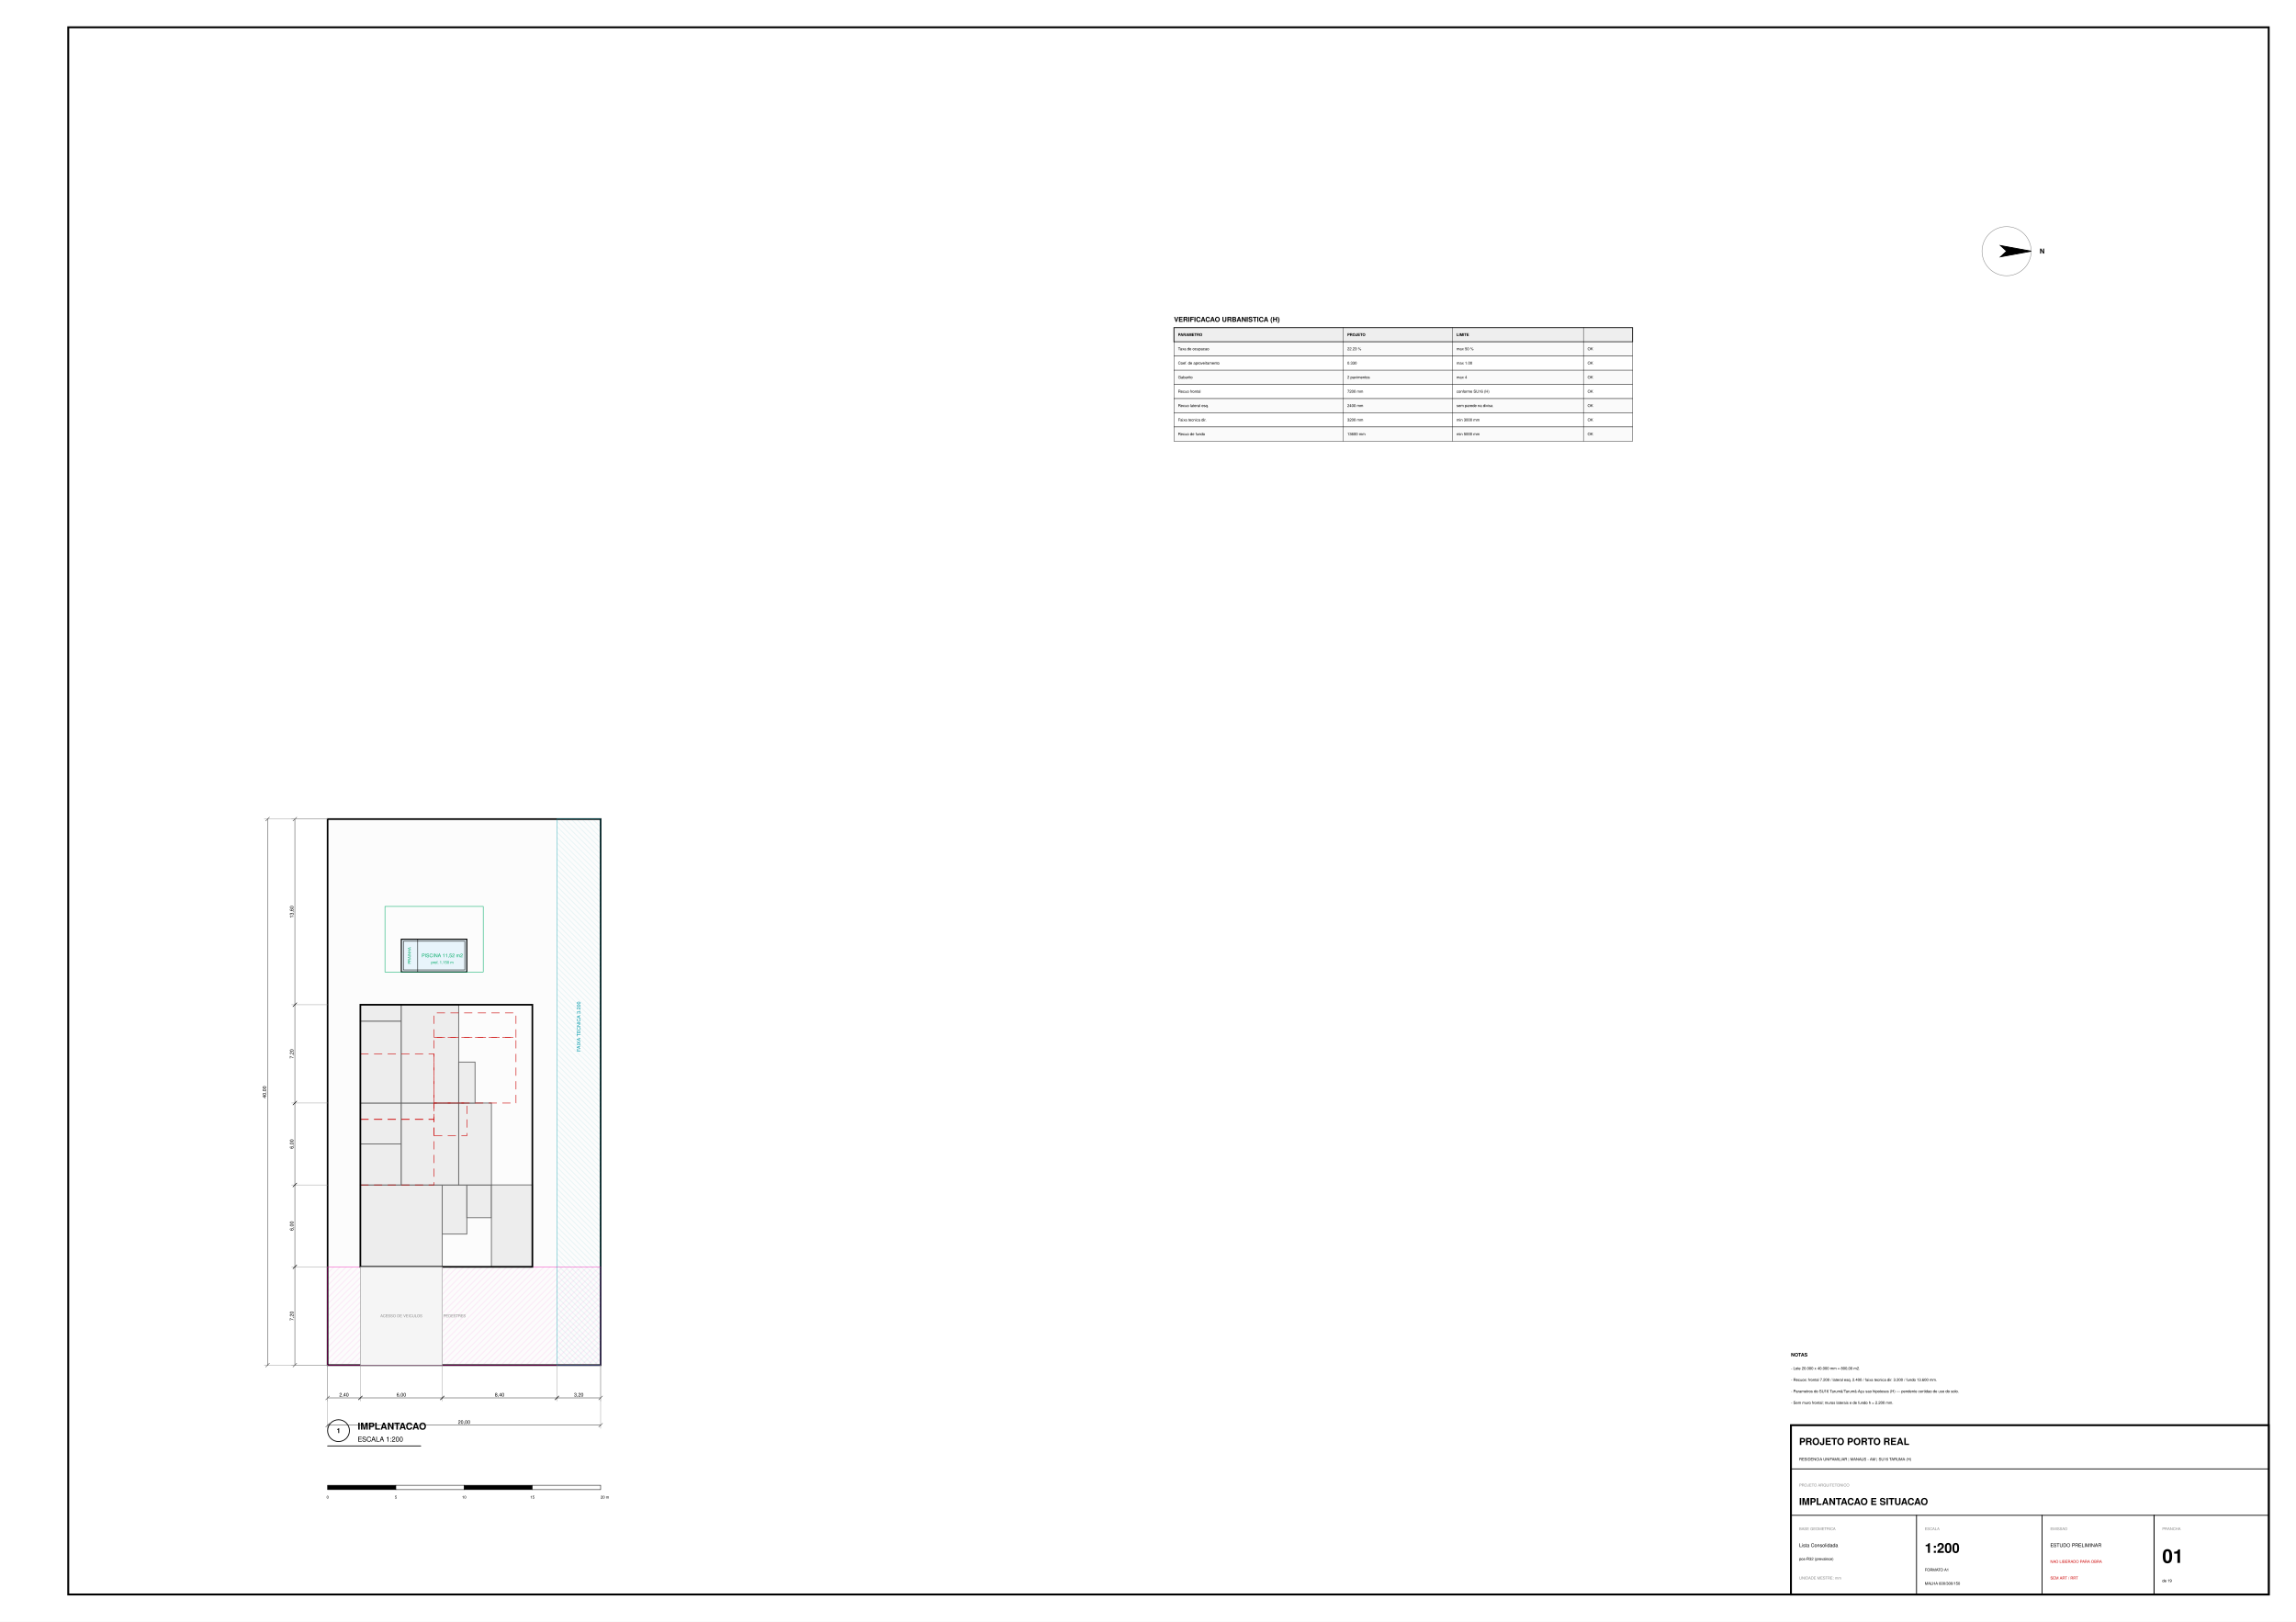
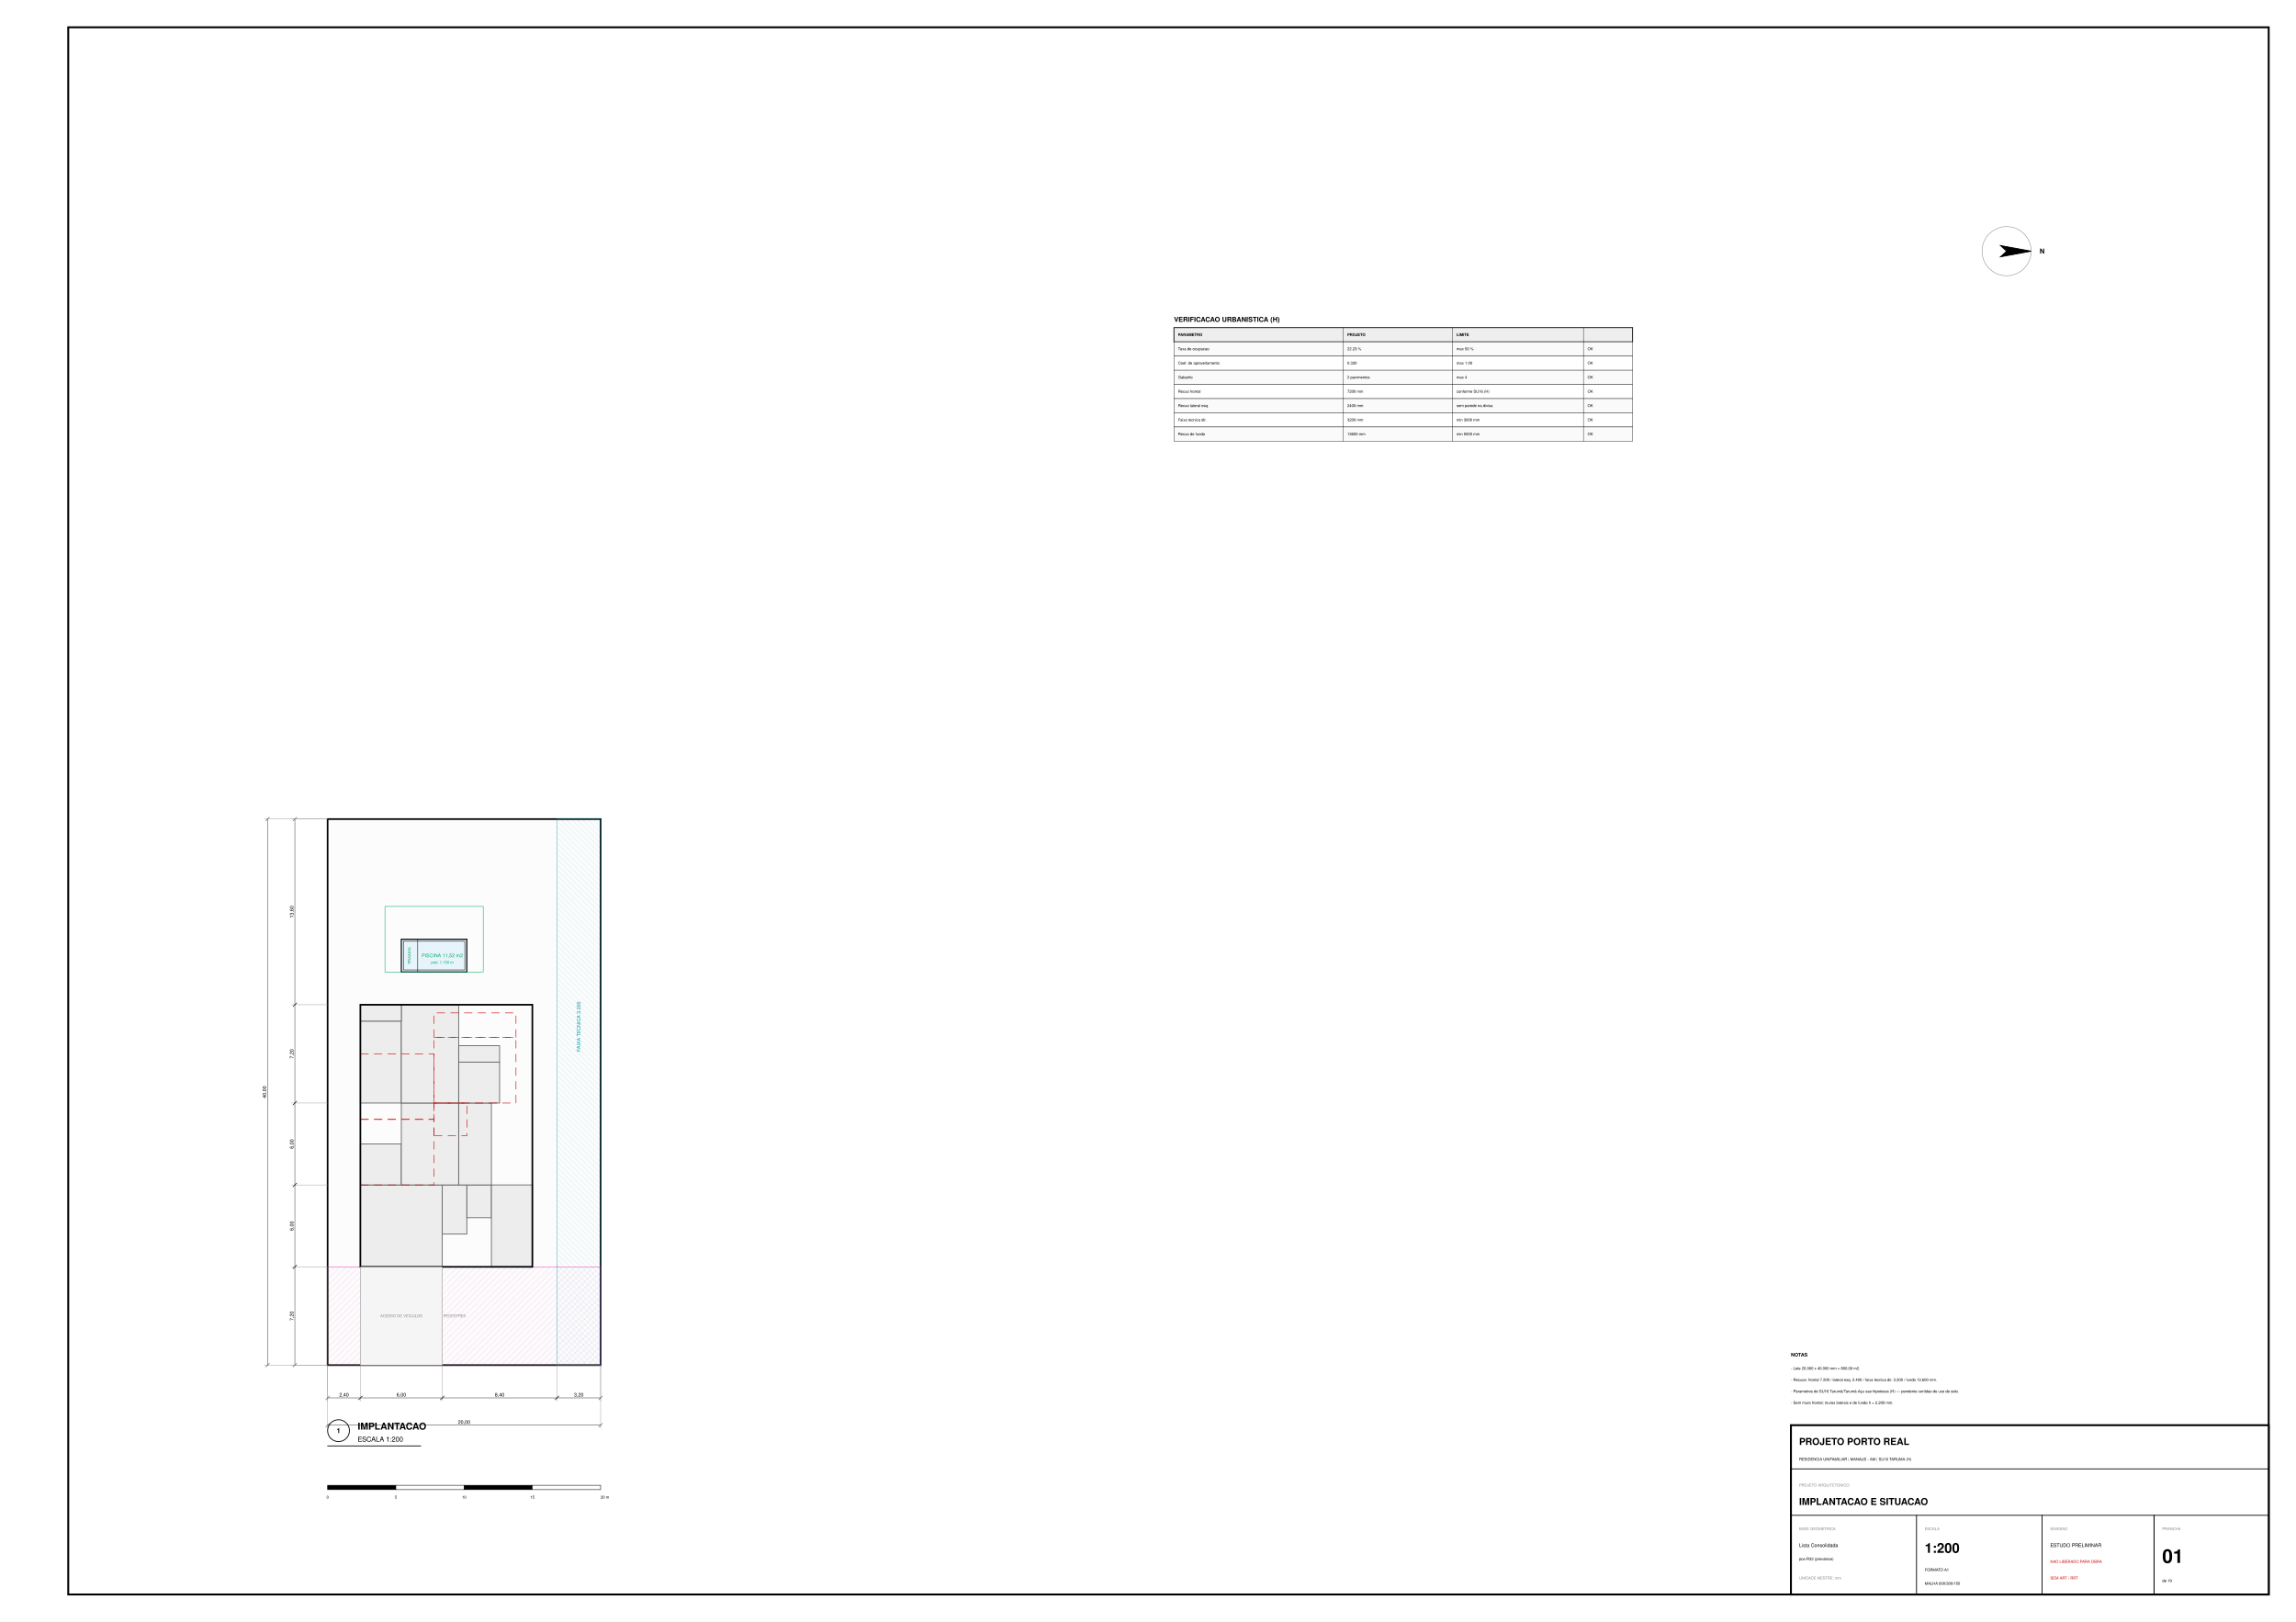
<svg xmlns="http://www.w3.org/2000/svg" version="1.1" width="841mm" height="594mm" viewBox="0 0 841 594">
  <rect width="841" height="594" fill="#ffffff" />
  <defs>
    <pattern id="recuo" patternUnits="userSpaceOnUse" width="1.6" height="1.6" patternTransform="rotate(45)">
      <line x1="0" y1="0" x2="0" y2="1.6" stroke="#e0a" stroke-width="0.05" />
    </pattern>
    <pattern id="ftec" patternUnits="userSpaceOnUse" width="1.4" height="1.4" patternTransform="rotate(-45)">
      <line x1="0" y1="0" x2="0" y2="1.4" stroke="#09a" stroke-width="0.05" />
    </pattern>
  </defs>
  <rect x="25.0" y="10" width="806.00" height="574.00" fill="none" stroke="#000" stroke-width="0.7" />
  <polygon points="656.000,522.000 831.000,522.000 831.000,584.000 656.000,584.000" stroke="#000000" stroke-width="0.7" fill="#fff" stroke-linejoin="miter" />
  <text x="659.000" y="528.000" font-family="Helvetica, Arial, sans-serif" font-size="3.50" font-weight="bold" fill="#000000" text-anchor="start" dominant-baseline="middle">PROJETO PORTO REAL</text>
  <text x="659.000" y="534.500" font-family="Helvetica, Arial, sans-serif" font-size="1.40" font-weight="normal" fill="#000000" text-anchor="start" dominant-baseline="middle">RESIDENCIA UNIFAMILIAR  |  MANAUS - AM  |  SU16 TARUMA (H)</text>
  <line x1="656.000" y1="538.000" x2="831.000" y2="538.000" stroke="#000000" stroke-width="0.3" fill="none" stroke-linecap="round" />
  <text x="659.000" y="544.000" font-family="Helvetica, Arial, sans-serif" font-size="1.40" font-weight="normal" fill="#8a8a8a" text-anchor="start" dominant-baseline="middle">PROJETO ARQUITETONICO</text>
  <text x="659.000" y="550.000" font-family="Helvetica, Arial, sans-serif" font-size="3.50" font-weight="bold" fill="#000000" text-anchor="start" dominant-baseline="middle">IMPLANTACAO E SITUACAO</text>
  <line x1="656.000" y1="555.000" x2="831.000" y2="555.000" stroke="#000000" stroke-width="0.3" fill="none" stroke-linecap="round" />
  <line x1="702.000" y1="555.000" x2="702.000" y2="584.000" stroke="#000000" stroke-width="0.3" fill="none" stroke-linecap="round" />
  <line x1="748.000" y1="555.000" x2="748.000" y2="584.000" stroke="#000000" stroke-width="0.3" fill="none" stroke-linecap="round" />
  <line x1="789.000" y1="555.000" x2="789.000" y2="584.000" stroke="#000000" stroke-width="0.3" fill="none" stroke-linecap="round" />
  <line x1="789.000" y1="555.000" x2="789.000" y2="584.000" stroke="#000000" stroke-width="0.3" fill="none" stroke-linecap="round" />
  <text x="659.000" y="560.000" font-family="Helvetica, Arial, sans-serif" font-size="1.40" font-weight="normal" fill="#8a8a8a" text-anchor="start" dominant-baseline="middle">BASE GEOMETRICA</text>
  <text x="659.000" y="566.000" font-family="Helvetica, Arial, sans-serif" font-size="1.80" font-weight="normal" fill="#000000" text-anchor="start" dominant-baseline="middle">Lista Consolidada</text>
  <text x="659.000" y="571.000" font-family="Helvetica, Arial, sans-serif" font-size="1.40" font-weight="normal" fill="#000000" text-anchor="start" dominant-baseline="middle">pos-R32 (prevalece)</text>
  <text x="659.000" y="578.000" font-family="Helvetica, Arial, sans-serif" font-size="1.40" font-weight="normal" fill="#8a8a8a" text-anchor="start" dominant-baseline="middle">UNIDADE MESTRE: mm</text>
  <text x="705.000" y="560.000" font-family="Helvetica, Arial, sans-serif" font-size="1.40" font-weight="normal" fill="#8a8a8a" text-anchor="start" dominant-baseline="middle">ESCALA</text>
  <text x="705.000" y="567.000" font-family="Helvetica, Arial, sans-serif" font-size="5.00" font-weight="bold" fill="#000000" text-anchor="start" dominant-baseline="middle">1:200</text>
  <text x="705.000" y="575.000" font-family="Helvetica, Arial, sans-serif" font-size="1.40" font-weight="normal" fill="#000000" text-anchor="start" dominant-baseline="middle">FORMATO A1</text>
  <text x="705.000" y="580.000" font-family="Helvetica, Arial, sans-serif" font-size="1.40" font-weight="normal" fill="#000000" text-anchor="start" dominant-baseline="middle">MALHA 600/300/150</text>
  <text x="751.000" y="560.000" font-family="Helvetica, Arial, sans-serif" font-size="1.40" font-weight="normal" fill="#8a8a8a" text-anchor="start" dominant-baseline="middle">EMISSAO</text>
  <text x="751.000" y="566.000" font-family="Helvetica, Arial, sans-serif" font-size="1.80" font-weight="normal" fill="#000000" text-anchor="start" dominant-baseline="middle">ESTUDO PRELIMINAR</text>
  <text x="751.000" y="572.000" font-family="Helvetica, Arial, sans-serif" font-size="1.40" font-weight="normal" fill="#c00" text-anchor="start" dominant-baseline="middle">NAO LIBERADO PARA OBRA</text>
  <text x="751.000" y="578.000" font-family="Helvetica, Arial, sans-serif" font-size="1.40" font-weight="normal" fill="#c00" text-anchor="start" dominant-baseline="middle">SEM ART / RRT</text>
  <text x="792.000" y="560.000" font-family="Helvetica, Arial, sans-serif" font-size="1.40" font-weight="normal" fill="#8a8a8a" text-anchor="start" dominant-baseline="middle">PRANCHA</text>
  <text x="792.000" y="570.000" font-family="Helvetica, Arial, sans-serif" font-size="7.00" font-weight="bold" fill="#000000" text-anchor="start" dominant-baseline="middle">01</text>
  <text x="792.000" y="579.000" font-family="Helvetica, Arial, sans-serif" font-size="1.40" font-weight="normal" fill="#000000" text-anchor="start" dominant-baseline="middle">de 19</text>
  <text x="656.000" y="496.200" font-family="Helvetica, Arial, sans-serif" font-size="1.80" font-weight="bold" fill="#000000" text-anchor="start" dominant-baseline="middle">NOTAS</text>
  <text x="656.000" y="501.200" font-family="Helvetica, Arial, sans-serif" font-size="1.40" font-weight="normal" fill="#000000" text-anchor="start" dominant-baseline="middle">- Lote 20.000 x 40.000 mm = 800,00 m2.</text>
  <text x="656.000" y="505.400" font-family="Helvetica, Arial, sans-serif" font-size="1.40" font-weight="normal" fill="#000000" text-anchor="start" dominant-baseline="middle">- Recuos: frontal 7.200 / lateral esq. 2.400 / faixa tecnica dir. 3.200 / fundo 13.600 mm.</text>
  <text x="656.000" y="509.600" font-family="Helvetica, Arial, sans-serif" font-size="1.40" font-weight="normal" fill="#000000" text-anchor="start" dominant-baseline="middle">- Parametros do SU16 Tarumã/Tarumã-Açu sao hipoteses (H) — pendente certidao de uso do solo.</text>
  <text x="656.000" y="513.800" font-family="Helvetica, Arial, sans-serif" font-size="1.40" font-weight="normal" fill="#000000" text-anchor="start" dominant-baseline="middle">- Sem muro frontal; muros laterais e de fundo h = 2.200 mm.</text>
  <polygon points="120.000,500.000 220.000,500.000 220.000,300.000 120.000,300.000" stroke="#000000" stroke-width="0.6" fill="#fcfcfc" stroke-linejoin="miter" />
  <polygon points="120.000,500.000 220.000,500.000 220.000,464.000 120.000,464.000" stroke="#e0a" stroke-width="0.13" fill="url(#recuo)" stroke-linejoin="miter" />
  <polygon points="204.000,500.000 220.000,500.000 220.000,300.000 204.000,300.000" stroke="#09a" stroke-width="0.13" fill="url(#ftec)" stroke-linejoin="miter" />
  <text x="212.000" y="376.000" font-family="Helvetica, Arial, sans-serif" font-size="1.80" font-weight="normal" fill="#09a" text-anchor="middle" dominant-baseline="middle" transform="rotate(-90.00 212.000 376.000)">FAIXA TECNICA 3.200</text>
  <polygon points="132.000,464.000 162.000,464.000 162.000,434.000 132.000,434.000" stroke="#666" stroke-width="0.3" fill="#ededed" stroke-linejoin="miter" />
  <polygon points="162.000,452.000 171.000,452.000 171.000,434.000 162.000,434.000" stroke="#666" stroke-width="0.3" fill="#ededed" stroke-linejoin="miter" />
  <polygon points="171.000,446.000 180.000,446.000 180.000,434.000 171.000,434.000" stroke="#666" stroke-width="0.3" fill="#ededed" stroke-linejoin="miter" />
  <polygon points="180.000,464.000 195.000,464.000 195.000,434.000 180.000,434.000" stroke="#666" stroke-width="0.3" fill="#ededed" stroke-linejoin="miter" />
  <polygon points="132.000,434.000 147.000,434.000 147.000,419.000 132.000,419.000" stroke="#666" stroke-width="0.3" fill="#ededed" stroke-linejoin="miter" />
-   <polygon points="132.000,419.000 147.000,419.000 147.000,404.000 132.000,404.000" stroke="#666" stroke-width="0.3" fill="#ededed" stroke-linejoin="miter" />
-   <polygon points="132.000,404.000 147.000,404.000 147.000,374.000 132.000,374.000" stroke="#666" stroke-width="0.3" fill="#ededed" stroke-linejoin="miter" />
-   <polygon points="132.000,374.000 147.000,374.000 147.000,368.000 132.000,368.000" stroke="#666" stroke-width="0.3" fill="#ededed" stroke-linejoin="miter" />
  <polygon points="147.000,434.000 168.000,434.000 168.000,404.000 147.000,404.000" stroke="#666" stroke-width="0.3" fill="#ededed" stroke-linejoin="miter" />
  <polygon points="168.000,434.000 180.000,434.000 180.000,404.000 168.000,404.000" stroke="#666" stroke-width="0.3" fill="#ededed" stroke-linejoin="miter" />
+   <polygon points="132.000,404.000 147.000,404.000 147.000,374.000 132.000,374.000" stroke="#666" stroke-width="0.3" fill="#ededed" stroke-linejoin="miter" />
  <polygon points="147.000,404.000 168.000,404.000 168.000,368.000 147.000,368.000" stroke="#666" stroke-width="0.3" fill="#ededed" stroke-linejoin="miter" />
-   <polygon points="168.000,404.000 174.000,404.000 174.000,389.000 168.000,389.000" stroke="#666" stroke-width="0.3" fill="#ededed" stroke-linejoin="miter" />
+   <polygon points="132.000,374.000 147.000,374.000 147.000,368.000 132.000,368.000" stroke="#666" stroke-width="0.3" fill="#ededed" stroke-linejoin="miter" />
+   <polygon points="168.000,404.000 183.000,404.000 183.000,389.000 168.000,389.000" stroke="#666" stroke-width="0.3" fill="#ededed" stroke-linejoin="miter" />
+   <polygon points="168.000,389.000 183.000,389.000 183.000,383.000 168.000,383.000" stroke="#666" stroke-width="0.3" fill="#ededed" stroke-linejoin="miter" />
  <polygon points="132.000,434.000 159.000,434.000 159.000,410.000 132.000,410.000" stroke="#c00" stroke-width="0.2" fill="none" stroke-dasharray="3,2" stroke-linejoin="miter" />
  <polygon points="132.000,410.000 159.000,410.000 159.000,386.000 132.000,386.000" stroke="#c00" stroke-width="0.2" fill="none" stroke-dasharray="3,2" stroke-linejoin="miter" />
  <polygon points="159.000,416.000 171.000,416.000 171.000,404.000 159.000,404.000" stroke="#c00" stroke-width="0.2" fill="none" stroke-dasharray="3,2" stroke-linejoin="miter" />
  <polygon points="159.000,404.000 189.000,404.000 189.000,380.000 159.000,380.000" stroke="#c00" stroke-width="0.2" fill="none" stroke-dasharray="3,2" stroke-linejoin="miter" />
  <polygon points="159.000,380.000 189.000,380.000 189.000,371.000 159.000,371.000" stroke="#c00" stroke-width="0.2" fill="none" stroke-dasharray="3,2" stroke-linejoin="miter" />
  <polygon points="132.000,464.000 195.000,464.000 195.000,368.000 132.000,368.000" stroke="#000000" stroke-width="0.6" fill="none" stroke-linejoin="miter" />
  <polygon points="147.000,356.000 171.000,356.000 171.000,344.000 147.000,344.000" stroke="#000000" stroke-width="0.4" fill="#e8f4fb" stroke-linejoin="miter" />
  <polygon points="147.750,355.250 170.250,355.250 170.250,344.750 147.750,344.750" stroke="#000000" stroke-width="0.18" fill="none" stroke-linejoin="miter" />
  <line x1="153.000" y1="356.000" x2="153.000" y2="344.000" stroke="#000000" stroke-width="0.18" fill="none" stroke-linecap="round" />
  <text x="150.000" y="350.000" font-family="Helvetica, Arial, sans-serif" font-size="1.40" font-weight="normal" fill="#0a6" text-anchor="middle" dominant-baseline="middle" transform="rotate(-90.00 150.000 350.000)">PRAINHA</text>
  <text x="162.000" y="350.000" font-family="Helvetica, Arial, sans-serif" font-size="1.80" font-weight="normal" fill="#0a6" text-anchor="middle" dominant-baseline="middle">PISCINA  11,52 m2</text>
  <text x="162.000" y="352.500" font-family="Helvetica, Arial, sans-serif" font-size="1.40" font-weight="normal" fill="#0a6" text-anchor="middle" dominant-baseline="middle">prof, 1,150 m</text>
  <polygon points="141.000,356.000 177.000,356.000 177.000,332.000 141.000,332.000" stroke="#0a6" stroke-width="0.18" fill="none" stroke-linejoin="miter" />
  <polygon points="132.000,500.000 162.000,500.000 162.000,464.000 132.000,464.000" stroke="#8a8a8a" stroke-width="0.18" fill="#f5f5f5" stroke-linejoin="miter" />
  <text x="147.000" y="482.000" font-family="Helvetica, Arial, sans-serif" font-size="1.40" font-weight="normal" fill="#8a8a8a" text-anchor="middle" dominant-baseline="middle">ACESSO DE VEICULOS</text>
  <text x="166.500" y="482.000" font-family="Helvetica, Arial, sans-serif" font-size="1.40" font-weight="normal" fill="#8a8a8a" text-anchor="middle" dominant-baseline="middle">PEDESTRES</text>
  <line x1="120.000" y1="500.000" x2="120.000" y2="513.200" stroke="#8a8a8a" stroke-width="0.13" fill="none" stroke-linecap="round" />
  <line x1="132.000" y1="500.000" x2="132.000" y2="513.200" stroke="#8a8a8a" stroke-width="0.13" fill="none" stroke-linecap="round" />
  <line x1="162.000" y1="500.000" x2="162.000" y2="513.200" stroke="#8a8a8a" stroke-width="0.13" fill="none" stroke-linecap="round" />
  <line x1="204.000" y1="500.000" x2="204.000" y2="513.200" stroke="#8a8a8a" stroke-width="0.13" fill="none" stroke-linecap="round" />
  <line x1="220.000" y1="500.000" x2="220.000" y2="513.200" stroke="#8a8a8a" stroke-width="0.13" fill="none" stroke-linecap="round" />
  <line x1="120.000" y1="512.000" x2="220.000" y2="512.000" stroke="#000000" stroke-width="0.13" fill="none" stroke-linecap="round" />
  <line x1="119.300" y1="512.700" x2="120.700" y2="511.300" stroke="#000000" stroke-width="0.13" fill="none" stroke-linecap="round" />
  <line x1="131.300" y1="512.700" x2="132.700" y2="511.300" stroke="#000000" stroke-width="0.13" fill="none" stroke-linecap="round" />
  <text x="126.000" y="510.884" font-family="Helvetica, Arial, sans-serif" font-size="1.80" font-weight="normal" fill="#000000" text-anchor="middle" dominant-baseline="middle">2,40</text>
  <line x1="131.300" y1="512.700" x2="132.700" y2="511.300" stroke="#000000" stroke-width="0.13" fill="none" stroke-linecap="round" />
  <line x1="161.300" y1="512.700" x2="162.700" y2="511.300" stroke="#000000" stroke-width="0.13" fill="none" stroke-linecap="round" />
  <text x="147.000" y="510.884" font-family="Helvetica, Arial, sans-serif" font-size="1.80" font-weight="normal" fill="#000000" text-anchor="middle" dominant-baseline="middle">6,00</text>
  <line x1="161.300" y1="512.700" x2="162.700" y2="511.300" stroke="#000000" stroke-width="0.13" fill="none" stroke-linecap="round" />
  <line x1="203.300" y1="512.700" x2="204.700" y2="511.300" stroke="#000000" stroke-width="0.13" fill="none" stroke-linecap="round" />
  <text x="183.000" y="510.884" font-family="Helvetica, Arial, sans-serif" font-size="1.80" font-weight="normal" fill="#000000" text-anchor="middle" dominant-baseline="middle">8,40</text>
  <line x1="203.300" y1="512.700" x2="204.700" y2="511.300" stroke="#000000" stroke-width="0.13" fill="none" stroke-linecap="round" />
  <line x1="219.300" y1="512.700" x2="220.700" y2="511.300" stroke="#000000" stroke-width="0.13" fill="none" stroke-linecap="round" />
  <text x="212.000" y="510.884" font-family="Helvetica, Arial, sans-serif" font-size="1.80" font-weight="normal" fill="#000000" text-anchor="middle" dominant-baseline="middle">3,20</text>
  <line x1="120.000" y1="500.000" x2="120.000" y2="523.200" stroke="#8a8a8a" stroke-width="0.13" fill="none" stroke-linecap="round" />
  <line x1="220.000" y1="500.000" x2="220.000" y2="523.200" stroke="#8a8a8a" stroke-width="0.13" fill="none" stroke-linecap="round" />
  <line x1="120.000" y1="522.000" x2="220.000" y2="522.000" stroke="#000000" stroke-width="0.13" fill="none" stroke-linecap="round" />
  <line x1="119.300" y1="522.700" x2="120.700" y2="521.300" stroke="#000000" stroke-width="0.13" fill="none" stroke-linecap="round" />
  <line x1="219.300" y1="522.700" x2="220.700" y2="521.300" stroke="#000000" stroke-width="0.13" fill="none" stroke-linecap="round" />
  <text x="170.000" y="520.884" font-family="Helvetica, Arial, sans-serif" font-size="1.80" font-weight="normal" fill="#000000" text-anchor="middle" dominant-baseline="middle">20,00</text>
  <line x1="120.000" y1="500.000" x2="106.800" y2="500.000" stroke="#8a8a8a" stroke-width="0.13" fill="none" stroke-linecap="round" />
  <line x1="120.000" y1="464.000" x2="106.800" y2="464.000" stroke="#8a8a8a" stroke-width="0.13" fill="none" stroke-linecap="round" />
  <line x1="120.000" y1="434.000" x2="106.800" y2="434.000" stroke="#8a8a8a" stroke-width="0.13" fill="none" stroke-linecap="round" />
  <line x1="120.000" y1="404.000" x2="106.800" y2="404.000" stroke="#8a8a8a" stroke-width="0.13" fill="none" stroke-linecap="round" />
  <line x1="120.000" y1="368.000" x2="106.800" y2="368.000" stroke="#8a8a8a" stroke-width="0.13" fill="none" stroke-linecap="round" />
  <line x1="120.000" y1="300.000" x2="106.800" y2="300.000" stroke="#8a8a8a" stroke-width="0.13" fill="none" stroke-linecap="round" />
  <line x1="108.000" y1="500.000" x2="108.000" y2="300.000" stroke="#000000" stroke-width="0.13" fill="none" stroke-linecap="round" />
  <line x1="107.300" y1="500.700" x2="108.700" y2="499.300" stroke="#000000" stroke-width="0.13" fill="none" stroke-linecap="round" />
  <line x1="107.300" y1="464.700" x2="108.700" y2="463.300" stroke="#000000" stroke-width="0.13" fill="none" stroke-linecap="round" />
  <text x="106.884" y="482.000" font-family="Helvetica, Arial, sans-serif" font-size="1.80" font-weight="normal" fill="#000000" text-anchor="middle" dominant-baseline="middle" transform="rotate(-90.00 106.884 482.000)">7,20</text>
  <line x1="107.300" y1="464.700" x2="108.700" y2="463.300" stroke="#000000" stroke-width="0.13" fill="none" stroke-linecap="round" />
  <line x1="107.300" y1="434.700" x2="108.700" y2="433.300" stroke="#000000" stroke-width="0.13" fill="none" stroke-linecap="round" />
  <text x="106.884" y="449.000" font-family="Helvetica, Arial, sans-serif" font-size="1.80" font-weight="normal" fill="#000000" text-anchor="middle" dominant-baseline="middle" transform="rotate(-90.00 106.884 449.000)">6,00</text>
  <line x1="107.300" y1="434.700" x2="108.700" y2="433.300" stroke="#000000" stroke-width="0.13" fill="none" stroke-linecap="round" />
  <line x1="107.300" y1="404.700" x2="108.700" y2="403.300" stroke="#000000" stroke-width="0.13" fill="none" stroke-linecap="round" />
  <text x="106.884" y="419.000" font-family="Helvetica, Arial, sans-serif" font-size="1.80" font-weight="normal" fill="#000000" text-anchor="middle" dominant-baseline="middle" transform="rotate(-90.00 106.884 419.000)">6,00</text>
  <line x1="107.300" y1="404.700" x2="108.700" y2="403.300" stroke="#000000" stroke-width="0.13" fill="none" stroke-linecap="round" />
  <line x1="107.300" y1="368.700" x2="108.700" y2="367.300" stroke="#000000" stroke-width="0.13" fill="none" stroke-linecap="round" />
  <text x="106.884" y="386.000" font-family="Helvetica, Arial, sans-serif" font-size="1.80" font-weight="normal" fill="#000000" text-anchor="middle" dominant-baseline="middle" transform="rotate(-90.00 106.884 386.000)">7,20</text>
  <line x1="107.300" y1="368.700" x2="108.700" y2="367.300" stroke="#000000" stroke-width="0.13" fill="none" stroke-linecap="round" />
  <line x1="107.300" y1="300.700" x2="108.700" y2="299.300" stroke="#000000" stroke-width="0.13" fill="none" stroke-linecap="round" />
  <text x="106.884" y="334.000" font-family="Helvetica, Arial, sans-serif" font-size="1.80" font-weight="normal" fill="#000000" text-anchor="middle" dominant-baseline="middle" transform="rotate(-90.00 106.884 334.000)">13,60</text>
  <line x1="120.000" y1="500.000" x2="96.800" y2="500.000" stroke="#8a8a8a" stroke-width="0.13" fill="none" stroke-linecap="round" />
  <line x1="120.000" y1="300.000" x2="96.800" y2="300.000" stroke="#8a8a8a" stroke-width="0.13" fill="none" stroke-linecap="round" />
  <line x1="98.000" y1="500.000" x2="98.000" y2="300.000" stroke="#000000" stroke-width="0.13" fill="none" stroke-linecap="round" />
  <line x1="97.300" y1="500.700" x2="98.700" y2="499.300" stroke="#000000" stroke-width="0.13" fill="none" stroke-linecap="round" />
  <line x1="97.300" y1="300.700" x2="98.700" y2="299.300" stroke="#000000" stroke-width="0.13" fill="none" stroke-linecap="round" />
  <text x="96.884" y="400.000" font-family="Helvetica, Arial, sans-serif" font-size="1.80" font-weight="normal" fill="#000000" text-anchor="middle" dominant-baseline="middle" transform="rotate(-90.00 96.884 400.000)">40,00</text>
  <circle cx="735.000" cy="92.000" r="9.000" stroke="#8a8a8a" stroke-width="0.18" fill="none" />
  <polygon points="744.000,92.000 732.744,94.067 735.000,92.000 732.744,89.933" stroke="#000000" stroke-width="0.3" fill="#000" stroke-linejoin="miter" />
  <text x="748.000" y="92.000" font-family="Helvetica, Arial, sans-serif" font-size="2.50" font-weight="bold" fill="#000000" text-anchor="middle" dominant-baseline="middle">N</text>
  <circle cx="124.000" cy="524.000" r="4.000" stroke="#000000" stroke-width="0.3" fill="none" />
  <text x="124.000" y="524.000" font-family="Helvetica, Arial, sans-serif" font-size="2.50" font-weight="bold" fill="#000000" text-anchor="middle" dominant-baseline="middle">1</text>
  <text x="131.000" y="522.400" font-family="Helvetica, Arial, sans-serif" font-size="3.50" font-weight="bold" fill="#000000" text-anchor="start" dominant-baseline="middle">IMPLANTACAO</text>
  <text x="131.000" y="527.200" font-family="Helvetica, Arial, sans-serif" font-size="2.50" font-weight="normal" fill="#000000" text-anchor="start" dominant-baseline="middle">ESCALA 1:200</text>
  <line x1="120.000" y1="529.600" x2="154.100" y2="529.600" stroke="#000000" stroke-width="0.3" fill="none" stroke-linecap="round" />
  <polygon points="120.000,544.000 145.000,544.000 145.000,545.600 120.000,545.600" stroke="#000000" stroke-width="0.18" fill="#000" stroke-linejoin="miter" />
  <text x="120.000" y="548.400" font-family="Helvetica, Arial, sans-serif" font-size="1.40" font-weight="normal" fill="#000000" text-anchor="middle" dominant-baseline="middle">0</text>
  <polygon points="145.000,544.000 170.000,544.000 170.000,545.600 145.000,545.600" stroke="#000000" stroke-width="0.18" fill="#fff" stroke-linejoin="miter" />
  <text x="145.000" y="548.400" font-family="Helvetica, Arial, sans-serif" font-size="1.40" font-weight="normal" fill="#000000" text-anchor="middle" dominant-baseline="middle">5</text>
  <polygon points="170.000,544.000 195.000,544.000 195.000,545.600 170.000,545.600" stroke="#000000" stroke-width="0.18" fill="#000" stroke-linejoin="miter" />
  <text x="170.000" y="548.400" font-family="Helvetica, Arial, sans-serif" font-size="1.40" font-weight="normal" fill="#000000" text-anchor="middle" dominant-baseline="middle">10</text>
  <polygon points="195.000,544.000 220.000,544.000 220.000,545.600 195.000,545.600" stroke="#000000" stroke-width="0.18" fill="#fff" stroke-linejoin="miter" />
  <text x="195.000" y="548.400" font-family="Helvetica, Arial, sans-serif" font-size="1.40" font-weight="normal" fill="#000000" text-anchor="middle" dominant-baseline="middle">15</text>
  <text x="220.000" y="548.400" font-family="Helvetica, Arial, sans-serif" font-size="1.40" font-weight="normal" fill="#000000" text-anchor="start" dominant-baseline="middle">20 m</text>
  <text x="430.000" y="117.000" font-family="Helvetica, Arial, sans-serif" font-size="2.50" font-weight="bold" fill="#000000" text-anchor="start" dominant-baseline="middle">VERIFICACAO URBANISTICA (H)</text>
  <polygon points="430.000,120.000 598.000,120.000 598.000,125.200 430.000,125.200" stroke="#000000" stroke-width="0.3" fill="#eee" stroke-linejoin="miter" />
  <text x="431.500" y="122.600" font-family="Helvetica, Arial, sans-serif" font-size="1.40" font-weight="bold" fill="#000000" text-anchor="start" dominant-baseline="middle">PARAMETRO</text>
  <text x="493.500" y="122.600" font-family="Helvetica, Arial, sans-serif" font-size="1.40" font-weight="bold" fill="#000000" text-anchor="start" dominant-baseline="middle">PROJETO</text>
  <text x="533.500" y="122.600" font-family="Helvetica, Arial, sans-serif" font-size="1.40" font-weight="bold" fill="#000000" text-anchor="start" dominant-baseline="middle">LIMITE</text>
  <text x="581.500" y="122.600" font-family="Helvetica, Arial, sans-serif" font-size="1.40" font-weight="bold" fill="#000000" text-anchor="start" dominant-baseline="middle" />
  <polygon points="430.000,125.200 598.000,125.200 598.000,130.400 430.000,130.400" stroke="#000000" stroke-width="0.13" fill="#fafafa" stroke-linejoin="miter" />
  <text x="431.500" y="127.800" font-family="Helvetica, Arial, sans-serif" font-size="1.40" font-weight="normal" fill="#000000" text-anchor="start" dominant-baseline="middle">Taxa de ocupacao</text>
  <text x="493.500" y="127.800" font-family="Helvetica, Arial, sans-serif" font-size="1.40" font-weight="normal" fill="#000000" text-anchor="start" dominant-baseline="middle">22.23 %</text>
  <text x="533.500" y="127.800" font-family="Helvetica, Arial, sans-serif" font-size="1.40" font-weight="normal" fill="#000000" text-anchor="start" dominant-baseline="middle">max 50 %</text>
  <text x="581.500" y="127.800" font-family="Helvetica, Arial, sans-serif" font-size="1.40" font-weight="normal" fill="#000000" text-anchor="start" dominant-baseline="middle">OK</text>
  <polygon points="430.000,130.400 598.000,130.400 598.000,135.600 430.000,135.600" stroke="#000000" stroke-width="0.13" fill="#fff" stroke-linejoin="miter" />
  <text x="431.500" y="133.000" font-family="Helvetica, Arial, sans-serif" font-size="1.40" font-weight="normal" fill="#000000" text-anchor="start" dominant-baseline="middle">Coef. de aproveitamento</text>
  <text x="493.500" y="133.000" font-family="Helvetica, Arial, sans-serif" font-size="1.40" font-weight="normal" fill="#000000" text-anchor="start" dominant-baseline="middle">0.330</text>
  <text x="533.500" y="133.000" font-family="Helvetica, Arial, sans-serif" font-size="1.40" font-weight="normal" fill="#000000" text-anchor="start" dominant-baseline="middle">max 1.00</text>
  <text x="581.500" y="133.000" font-family="Helvetica, Arial, sans-serif" font-size="1.40" font-weight="normal" fill="#000000" text-anchor="start" dominant-baseline="middle">OK</text>
  <polygon points="430.000,135.600 598.000,135.600 598.000,140.800 430.000,140.800" stroke="#000000" stroke-width="0.13" fill="#fafafa" stroke-linejoin="miter" />
  <text x="431.500" y="138.200" font-family="Helvetica, Arial, sans-serif" font-size="1.40" font-weight="normal" fill="#000000" text-anchor="start" dominant-baseline="middle">Gabarito</text>
  <text x="493.500" y="138.200" font-family="Helvetica, Arial, sans-serif" font-size="1.40" font-weight="normal" fill="#000000" text-anchor="start" dominant-baseline="middle">2 pavimentos</text>
  <text x="533.500" y="138.200" font-family="Helvetica, Arial, sans-serif" font-size="1.40" font-weight="normal" fill="#000000" text-anchor="start" dominant-baseline="middle">max 4</text>
  <text x="581.500" y="138.200" font-family="Helvetica, Arial, sans-serif" font-size="1.40" font-weight="normal" fill="#000000" text-anchor="start" dominant-baseline="middle">OK</text>
  <polygon points="430.000,140.800 598.000,140.800 598.000,146.000 430.000,146.000" stroke="#000000" stroke-width="0.13" fill="#fff" stroke-linejoin="miter" />
  <text x="431.500" y="143.400" font-family="Helvetica, Arial, sans-serif" font-size="1.40" font-weight="normal" fill="#000000" text-anchor="start" dominant-baseline="middle">Recuo frontal</text>
  <text x="493.500" y="143.400" font-family="Helvetica, Arial, sans-serif" font-size="1.40" font-weight="normal" fill="#000000" text-anchor="start" dominant-baseline="middle">7200 mm</text>
  <text x="533.500" y="143.400" font-family="Helvetica, Arial, sans-serif" font-size="1.40" font-weight="normal" fill="#000000" text-anchor="start" dominant-baseline="middle">conforme SU16 (H)</text>
  <text x="581.500" y="143.400" font-family="Helvetica, Arial, sans-serif" font-size="1.40" font-weight="normal" fill="#000000" text-anchor="start" dominant-baseline="middle">OK</text>
  <polygon points="430.000,146.000 598.000,146.000 598.000,151.200 430.000,151.200" stroke="#000000" stroke-width="0.13" fill="#fafafa" stroke-linejoin="miter" />
  <text x="431.500" y="148.600" font-family="Helvetica, Arial, sans-serif" font-size="1.40" font-weight="normal" fill="#000000" text-anchor="start" dominant-baseline="middle">Recuo lateral esq.</text>
  <text x="493.500" y="148.600" font-family="Helvetica, Arial, sans-serif" font-size="1.40" font-weight="normal" fill="#000000" text-anchor="start" dominant-baseline="middle">2400 mm</text>
  <text x="533.500" y="148.600" font-family="Helvetica, Arial, sans-serif" font-size="1.40" font-weight="normal" fill="#000000" text-anchor="start" dominant-baseline="middle">sem parede na divisa</text>
  <text x="581.500" y="148.600" font-family="Helvetica, Arial, sans-serif" font-size="1.40" font-weight="normal" fill="#000000" text-anchor="start" dominant-baseline="middle">OK</text>
  <polygon points="430.000,151.200 598.000,151.200 598.000,156.400 430.000,156.400" stroke="#000000" stroke-width="0.13" fill="#fff" stroke-linejoin="miter" />
  <text x="431.500" y="153.800" font-family="Helvetica, Arial, sans-serif" font-size="1.40" font-weight="normal" fill="#000000" text-anchor="start" dominant-baseline="middle">Faixa tecnica dir.</text>
  <text x="493.500" y="153.800" font-family="Helvetica, Arial, sans-serif" font-size="1.40" font-weight="normal" fill="#000000" text-anchor="start" dominant-baseline="middle">3200 mm</text>
  <text x="533.500" y="153.800" font-family="Helvetica, Arial, sans-serif" font-size="1.40" font-weight="normal" fill="#000000" text-anchor="start" dominant-baseline="middle">min 3000 mm</text>
  <text x="581.500" y="153.800" font-family="Helvetica, Arial, sans-serif" font-size="1.40" font-weight="normal" fill="#000000" text-anchor="start" dominant-baseline="middle">OK</text>
  <polygon points="430.000,156.400 598.000,156.400 598.000,161.600 430.000,161.600" stroke="#000000" stroke-width="0.13" fill="#fafafa" stroke-linejoin="miter" />
  <text x="431.500" y="159.000" font-family="Helvetica, Arial, sans-serif" font-size="1.40" font-weight="normal" fill="#000000" text-anchor="start" dominant-baseline="middle">Recuo de fundo</text>
  <text x="493.500" y="159.000" font-family="Helvetica, Arial, sans-serif" font-size="1.40" font-weight="normal" fill="#000000" text-anchor="start" dominant-baseline="middle">13600 mm</text>
  <text x="533.500" y="159.000" font-family="Helvetica, Arial, sans-serif" font-size="1.40" font-weight="normal" fill="#000000" text-anchor="start" dominant-baseline="middle">min 5000 mm</text>
  <text x="581.500" y="159.000" font-family="Helvetica, Arial, sans-serif" font-size="1.40" font-weight="normal" fill="#000000" text-anchor="start" dominant-baseline="middle">OK</text>
  <line x1="492.000" y1="120.000" x2="492.000" y2="161.600" stroke="#000000" stroke-width="0.13" fill="none" stroke-linecap="round" />
  <line x1="532.000" y1="120.000" x2="532.000" y2="161.600" stroke="#000000" stroke-width="0.13" fill="none" stroke-linecap="round" />
  <line x1="580.000" y1="120.000" x2="580.000" y2="161.600" stroke="#000000" stroke-width="0.13" fill="none" stroke-linecap="round" />
</svg>
